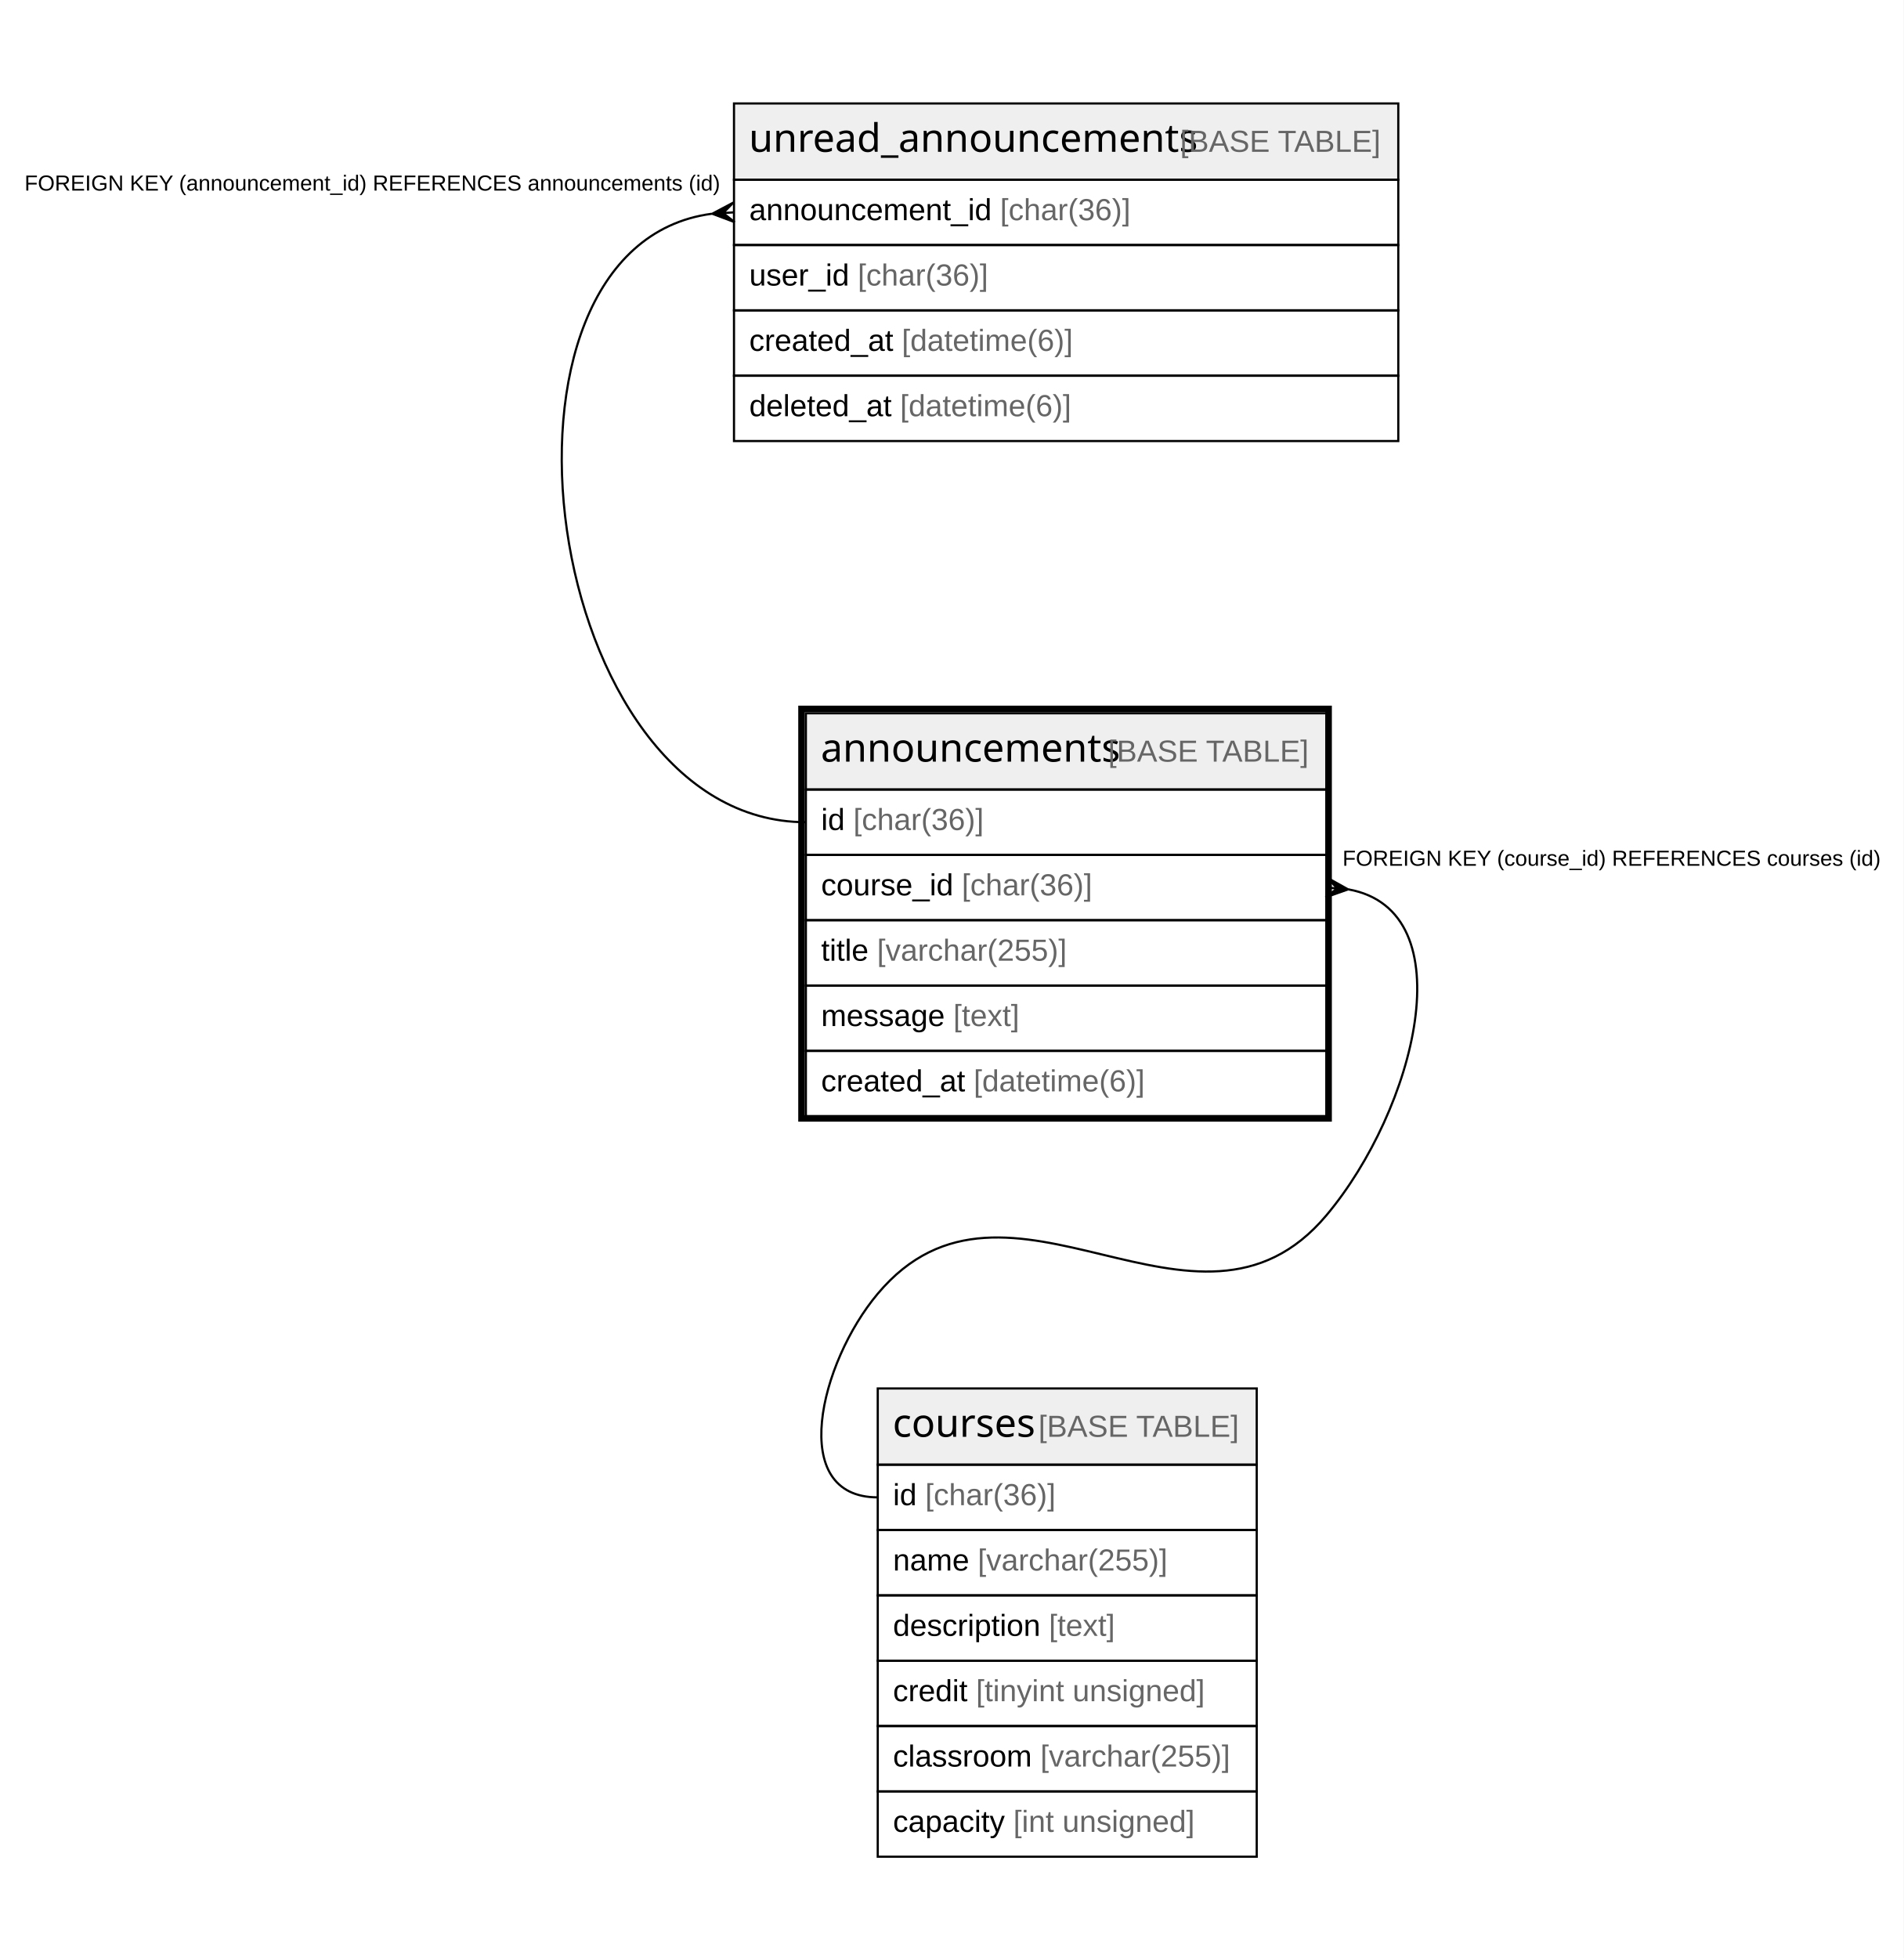
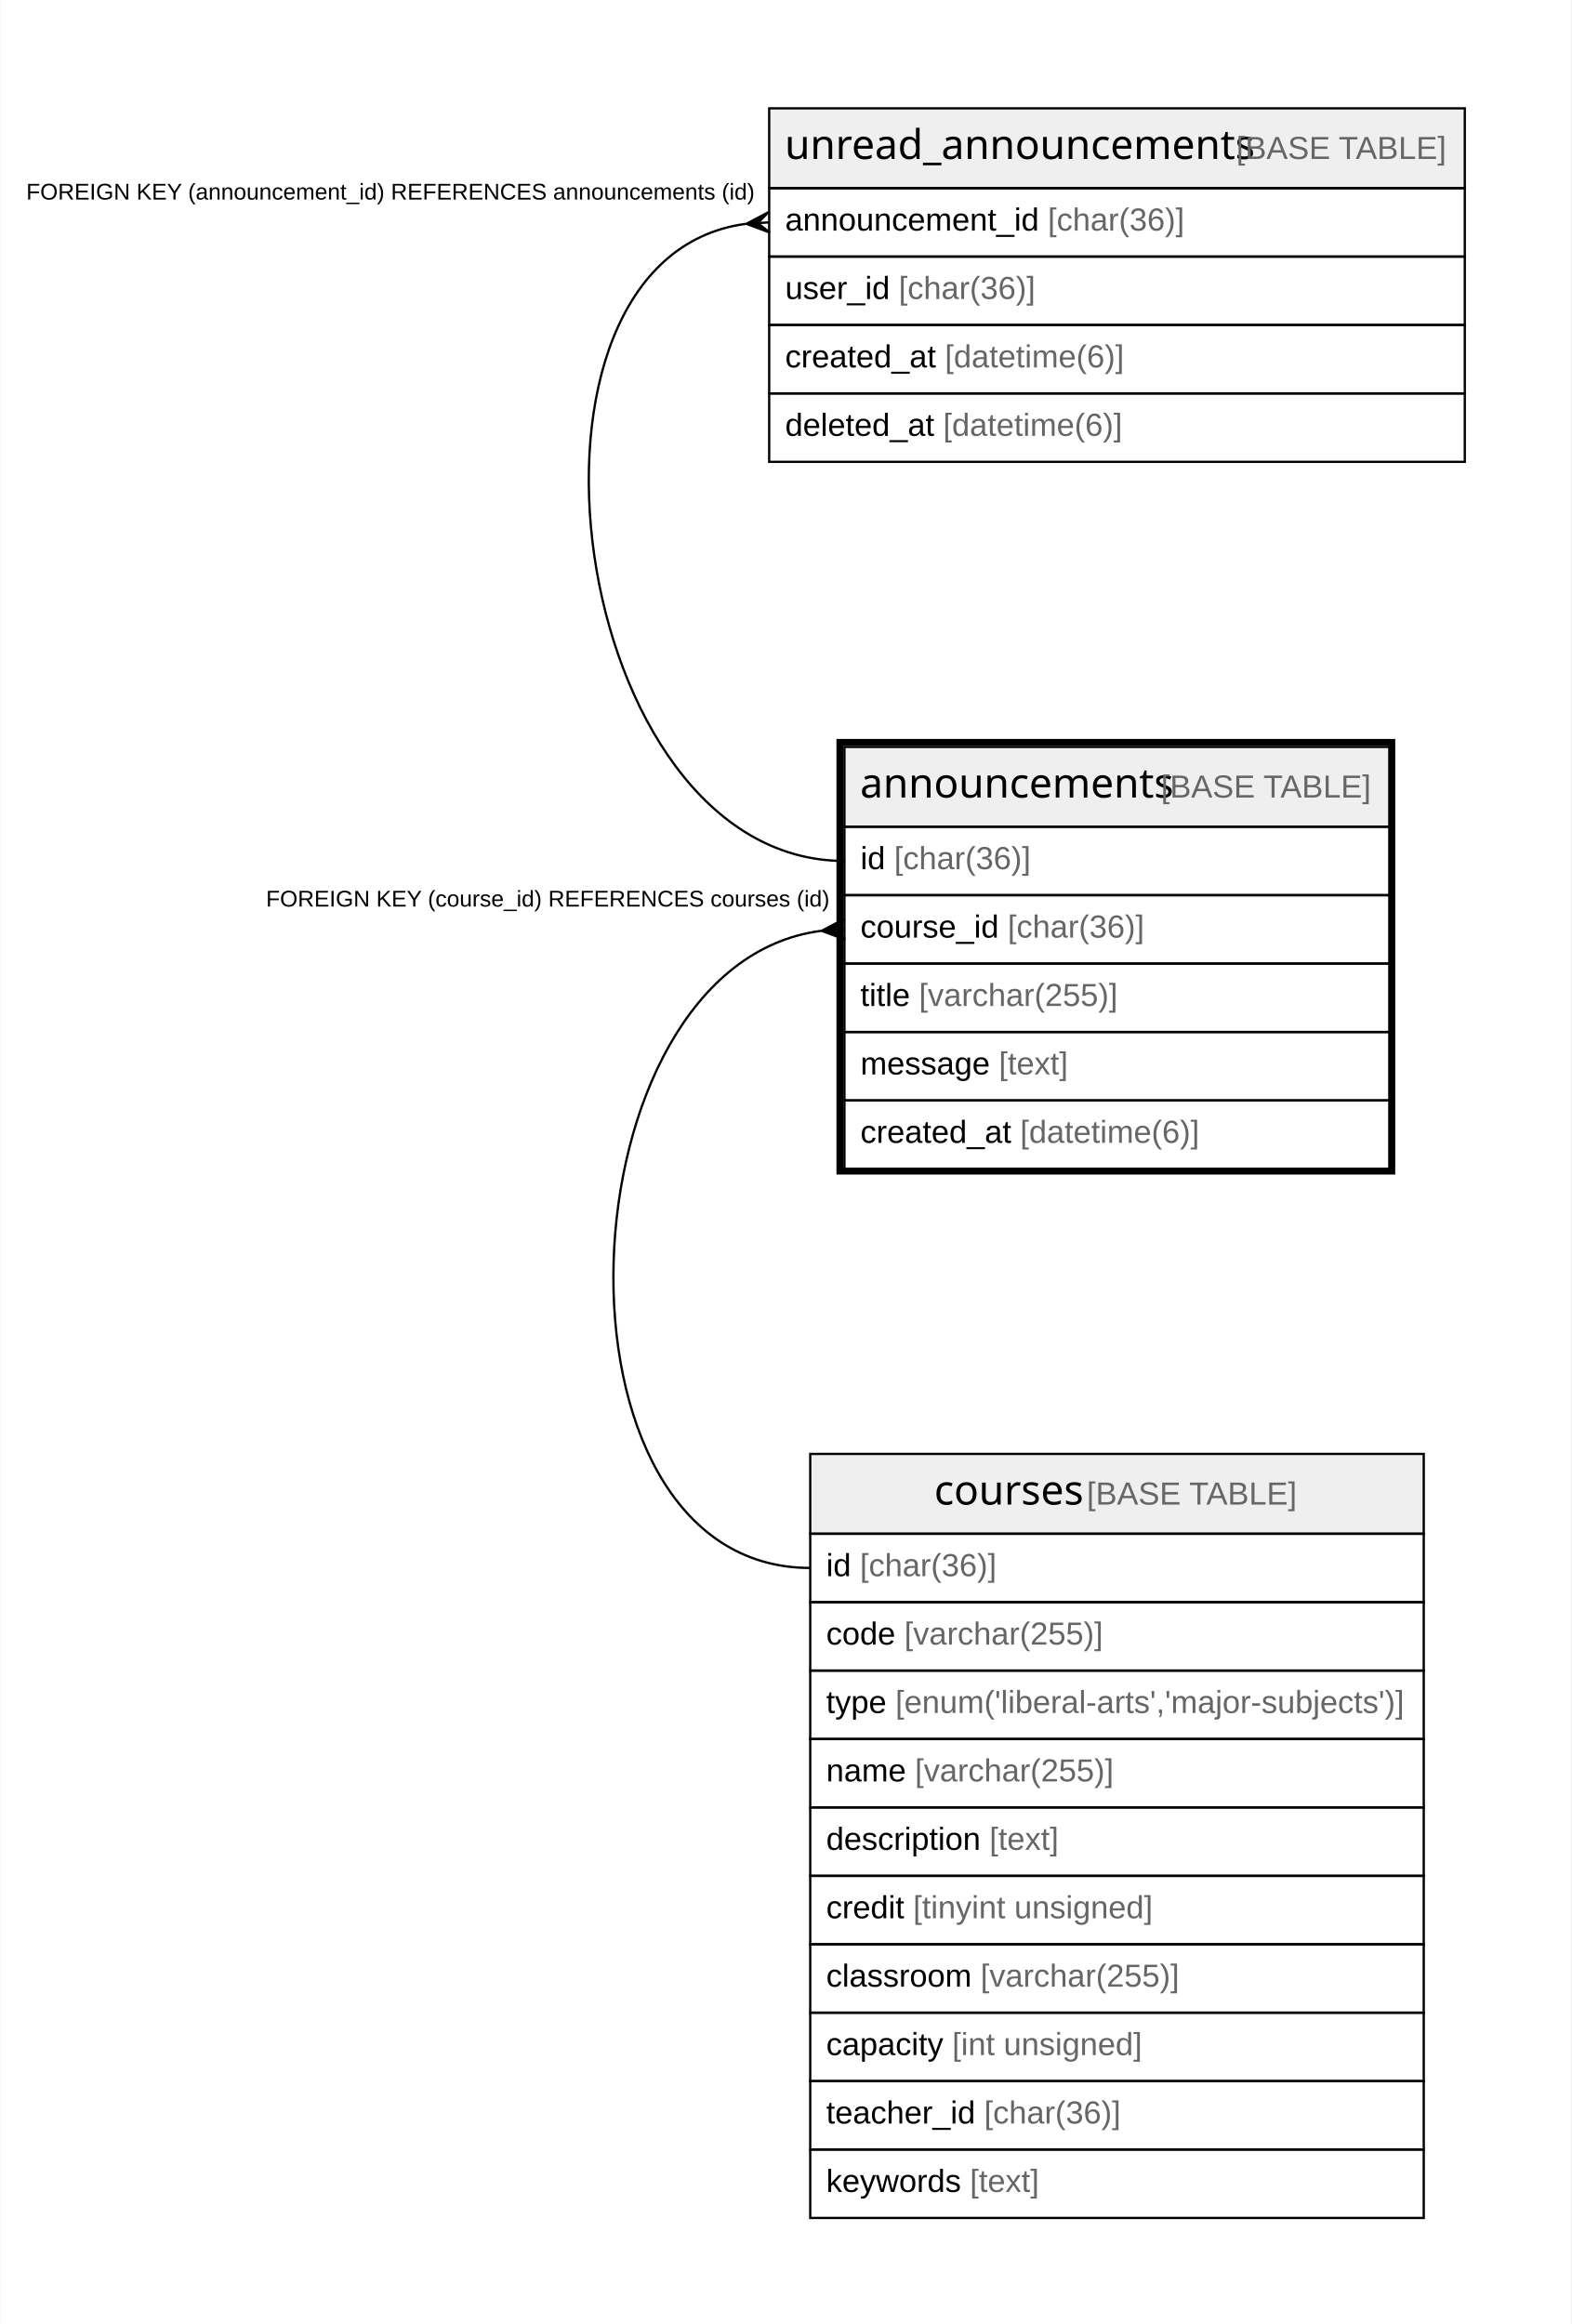
- <svg xmlns="http://www.w3.org/2000/svg" width="874pt" height="899pt" viewBox="0.00 0.00 874.00 899.00">
-   <g id="graph0" class="graph" transform="scale(1 1) rotate(0) translate(4 895)">
-     <polygon fill="#ffffff" stroke="transparent" points="-4,4 -4,-895 870,-895 870,4 -4,4" />
+ <svg xmlns="http://www.w3.org/2000/svg" width="689pt" height="1019pt" viewBox="0.00 0.00 688.50 1019.00">
+   <g id="graph0" class="graph" transform="scale(1 1) rotate(0) translate(4 1015)">
+     <polygon fill="#ffffff" stroke="transparent" points="-4,4 -4,-1015 684.5,-1015 684.5,4 -4,4" />
    <g id="node1" class="node">
-       <polygon fill="#efefef" stroke="transparent" points="366,-532.5 366,-567.5 605,-567.5 605,-532.5 366,-532.5" />
-       <polygon fill="none" stroke="#000000" points="366,-532.5 366,-567.5 605,-567.5 605,-532.5 366,-532.5" />
-       <text text-anchor="start" x="372.848" y="-545.3" font-family="Arial Bold" font-size="18.00" fill="#000000">announcements</text>
-       <text text-anchor="start" x="500.898" y="-545.3" font-family="Arial" font-size="14.00" fill="#000000"> </text>
-       <text text-anchor="start" x="504.789" y="-545.3" font-family="Arial" font-size="14.00" fill="#666666">[BASE TABLE]</text>
+       <polygon fill="#efefef" stroke="transparent" points="366,-652.5 366,-687.5 605,-687.5 605,-652.5 366,-652.5" />
+       <polygon fill="none" stroke="#000000" points="366,-652.5 366,-687.5 605,-687.5 605,-652.5 366,-652.5" />
+       <text text-anchor="start" x="372.848" y="-665.3" font-family="Arial Bold" font-size="18.00" fill="#000000">announcements</text>
+       <text text-anchor="start" x="500.898" y="-665.3" font-family="Arial" font-size="14.00" fill="#000000"> </text>
+       <text text-anchor="start" x="504.789" y="-665.3" font-family="Arial" font-size="14.00" fill="#666666">[BASE TABLE]</text>
+       <polygon fill="none" stroke="#000000" points="366,-622.5 366,-652.5 605,-652.5 605,-622.5 366,-622.5" />
+       <text text-anchor="start" x="373" y="-633.9" font-family="Arial" font-size="14.00" fill="#000000">id </text>
+       <text text-anchor="start" x="387.78" y="-633.9" font-family="Arial" font-size="14.00" fill="#666666">[char(36)]</text>
+       <polygon fill="none" stroke="#000000" points="366,-592.5 366,-622.5 605,-622.5 605,-592.5 366,-592.5" />
+       <text text-anchor="start" x="373" y="-603.9" font-family="Arial" font-size="14.00" fill="#000000">course_id </text>
+       <text text-anchor="start" x="437.571" y="-603.9" font-family="Arial" font-size="14.00" fill="#666666">[char(36)]</text>
+       <polygon fill="none" stroke="#000000" points="366,-562.5 366,-592.5 605,-592.5 605,-562.5 366,-562.5" />
+       <text text-anchor="start" x="373" y="-573.9" font-family="Arial" font-size="14.00" fill="#000000">title </text>
+       <text text-anchor="start" x="398.668" y="-573.9" font-family="Arial" font-size="14.00" fill="#666666">[varchar(255)]</text>
+       <polygon fill="none" stroke="#000000" points="366,-532.5 366,-562.5 605,-562.5 605,-532.5 366,-532.5" />
+       <text text-anchor="start" x="373" y="-543.9" font-family="Arial" font-size="14.00" fill="#000000">message </text>
+       <text text-anchor="start" x="433.682" y="-543.9" font-family="Arial" font-size="14.00" fill="#666666">[text]</text>
      <polygon fill="none" stroke="#000000" points="366,-502.5 366,-532.5 605,-532.5 605,-502.5 366,-502.5" />
-       <text text-anchor="start" x="373" y="-513.9" font-family="Arial" font-size="14.00" fill="#000000">id </text>
-       <text text-anchor="start" x="387.78" y="-513.9" font-family="Arial" font-size="14.00" fill="#666666">[char(36)]</text>
-       <polygon fill="none" stroke="#000000" points="366,-472.5 366,-502.5 605,-502.5 605,-472.5 366,-472.5" />
-       <text text-anchor="start" x="373" y="-483.9" font-family="Arial" font-size="14.00" fill="#000000">course_id </text>
-       <text text-anchor="start" x="437.571" y="-483.9" font-family="Arial" font-size="14.00" fill="#666666">[char(36)]</text>
-       <polygon fill="none" stroke="#000000" points="366,-442.5 366,-472.5 605,-472.5 605,-442.5 366,-442.5" />
-       <text text-anchor="start" x="373" y="-453.9" font-family="Arial" font-size="14.00" fill="#000000">title </text>
-       <text text-anchor="start" x="398.668" y="-453.9" font-family="Arial" font-size="14.00" fill="#666666">[varchar(255)]</text>
-       <polygon fill="none" stroke="#000000" points="366,-412.5 366,-442.5 605,-442.5 605,-412.5 366,-412.5" />
-       <text text-anchor="start" x="373" y="-423.9" font-family="Arial" font-size="14.00" fill="#000000">message </text>
-       <text text-anchor="start" x="433.682" y="-423.9" font-family="Arial" font-size="14.00" fill="#666666">[text]</text>
-       <polygon fill="none" stroke="#000000" points="366,-382.5 366,-412.5 605,-412.5 605,-382.5 366,-382.5" />
-       <text text-anchor="start" x="373" y="-393.9" font-family="Arial" font-size="14.00" fill="#000000">created_at </text>
-       <text text-anchor="start" x="443.028" y="-393.9" font-family="Arial" font-size="14.00" fill="#666666">[datetime(6)]</text>
-       <polygon fill="none" stroke="#000000" stroke-width="3" points="364,-381.5 364,-569.5 606,-569.5 606,-381.5 364,-381.5" />
+       <text text-anchor="start" x="373" y="-513.9" font-family="Arial" font-size="14.00" fill="#000000">created_at </text>
+       <text text-anchor="start" x="443.028" y="-513.9" font-family="Arial" font-size="14.00" fill="#666666">[datetime(6)]</text>
+       <polygon fill="none" stroke="#000000" stroke-width="3" points="364,-501.5 364,-689.5 606,-689.5 606,-501.5 364,-501.5" />
    </g>
    <g id="node3" class="node">
-       <polygon fill="#efefef" stroke="transparent" points="399,-222.5 399,-257.5 573,-257.5 573,-222.5 399,-222.5" />
-       <polygon fill="none" stroke="#000000" points="399,-222.5 399,-257.5 573,-257.5 573,-222.5 399,-222.5" />
-       <text text-anchor="start" x="405.868" y="-235.3" font-family="Arial Bold" font-size="18.00" fill="#000000">courses</text>
-       <text text-anchor="start" x="468.878" y="-235.3" font-family="Arial" font-size="14.00" fill="#000000"> </text>
-       <text text-anchor="start" x="472.769" y="-235.3" font-family="Arial" font-size="14.00" fill="#666666">[BASE TABLE]</text>
-       <polygon fill="none" stroke="#000000" points="399,-192.5 399,-222.5 573,-222.5 573,-192.5 399,-192.5" />
-       <text text-anchor="start" x="406" y="-203.9" font-family="Arial" font-size="14.00" fill="#000000">id </text>
-       <text text-anchor="start" x="420.78" y="-203.9" font-family="Arial" font-size="14.00" fill="#666666">[char(36)]</text>
-       <polygon fill="none" stroke="#000000" points="399,-162.5 399,-192.5 573,-192.5 573,-162.5 399,-162.5" />
-       <text text-anchor="start" x="406" y="-173.9" font-family="Arial" font-size="14.00" fill="#000000">name </text>
-       <text text-anchor="start" x="444.899" y="-173.9" font-family="Arial" font-size="14.00" fill="#666666">[varchar(255)]</text>
-       <polygon fill="none" stroke="#000000" points="399,-132.5 399,-162.5 573,-162.5 573,-132.5 399,-132.5" />
-       <text text-anchor="start" x="406" y="-143.9" font-family="Arial" font-size="14.00" fill="#000000">description </text>
-       <text text-anchor="start" x="477.568" y="-143.9" font-family="Arial" font-size="14.00" fill="#666666">[text]</text>
-       <polygon fill="none" stroke="#000000" points="399,-102.5 399,-132.5 573,-132.5 573,-102.5 399,-102.5" />
-       <text text-anchor="start" x="406" y="-113.9" font-family="Arial" font-size="14.00" fill="#000000">credit </text>
-       <text text-anchor="start" x="444.114" y="-113.9" font-family="Arial" font-size="14.00" fill="#666666">[tinyint unsigned]</text>
-       <polygon fill="none" stroke="#000000" points="399,-72.5 399,-102.5 573,-102.5 573,-72.5 399,-72.5" />
-       <text text-anchor="start" x="406" y="-83.9" font-family="Arial" font-size="14.00" fill="#000000">classroom </text>
-       <text text-anchor="start" x="473.666" y="-83.9" font-family="Arial" font-size="14.00" fill="#666666">[varchar(255)]</text>
-       <polygon fill="none" stroke="#000000" points="399,-42.5 399,-72.5 573,-72.5 573,-42.5 399,-42.5" />
-       <text text-anchor="start" x="406" y="-53.9" font-family="Arial" font-size="14.00" fill="#000000">capacity </text>
-       <text text-anchor="start" x="461.236" y="-53.9" font-family="Arial" font-size="14.00" fill="#666666">[int unsigned]</text>
+       <polygon fill="#efefef" stroke="transparent" points="351,-342.5 351,-377.5 620,-377.5 620,-342.5 351,-342.5" />
+       <polygon fill="none" stroke="#000000" points="351,-342.5 351,-377.5 620,-377.5 620,-342.5 351,-342.5" />
+       <text text-anchor="start" x="405.368" y="-355.3" font-family="Arial Bold" font-size="18.00" fill="#000000">courses</text>
+       <text text-anchor="start" x="468.378" y="-355.3" font-family="Arial" font-size="14.00" fill="#000000"> </text>
+       <text text-anchor="start" x="472.269" y="-355.3" font-family="Arial" font-size="14.00" fill="#666666">[BASE TABLE]</text>
+       <polygon fill="none" stroke="#000000" points="351,-312.5 351,-342.5 620,-342.5 620,-312.5 351,-312.5" />
+       <text text-anchor="start" x="358" y="-323.9" font-family="Arial" font-size="14.00" fill="#000000">id </text>
+       <text text-anchor="start" x="372.78" y="-323.9" font-family="Arial" font-size="14.00" fill="#666666">[char(36)]</text>
+       <polygon fill="none" stroke="#000000" points="351,-282.5 351,-312.5 620,-312.5 620,-282.5 351,-282.5" />
+       <text text-anchor="start" x="358" y="-293.9" font-family="Arial" font-size="14.00" fill="#000000">code </text>
+       <text text-anchor="start" x="392.238" y="-293.9" font-family="Arial" font-size="14.00" fill="#666666">[varchar(255)]</text>
+       <polygon fill="none" stroke="#000000" points="351,-252.5 351,-282.5 620,-282.5 620,-252.5 351,-252.5" />
+       <text text-anchor="start" x="357.98" y="-263.9" font-family="Arial" font-size="14.00" fill="#000000">type </text>
+       <text text-anchor="start" x="388.327" y="-263.9" font-family="Arial" font-size="14.00" fill="#666666">[enum('liberal-arts','major-subjects')]</text>
+       <polygon fill="none" stroke="#000000" points="351,-222.5 351,-252.5 620,-252.5 620,-222.5 351,-222.5" />
+       <text text-anchor="start" x="358" y="-233.9" font-family="Arial" font-size="14.00" fill="#000000">name </text>
+       <text text-anchor="start" x="396.899" y="-233.9" font-family="Arial" font-size="14.00" fill="#666666">[varchar(255)]</text>
+       <polygon fill="none" stroke="#000000" points="351,-192.5 351,-222.5 620,-222.5 620,-192.5 351,-192.5" />
+       <text text-anchor="start" x="358" y="-203.9" font-family="Arial" font-size="14.00" fill="#000000">description </text>
+       <text text-anchor="start" x="429.568" y="-203.9" font-family="Arial" font-size="14.00" fill="#666666">[text]</text>
+       <polygon fill="none" stroke="#000000" points="351,-162.5 351,-192.5 620,-192.5 620,-162.5 351,-162.5" />
+       <text text-anchor="start" x="358" y="-173.9" font-family="Arial" font-size="14.00" fill="#000000">credit </text>
+       <text text-anchor="start" x="396.114" y="-173.9" font-family="Arial" font-size="14.00" fill="#666666">[tinyint unsigned]</text>
+       <polygon fill="none" stroke="#000000" points="351,-132.5 351,-162.5 620,-162.5 620,-132.5 351,-132.5" />
+       <text text-anchor="start" x="358" y="-143.9" font-family="Arial" font-size="14.00" fill="#000000">classroom </text>
+       <text text-anchor="start" x="425.666" y="-143.9" font-family="Arial" font-size="14.00" fill="#666666">[varchar(255)]</text>
+       <polygon fill="none" stroke="#000000" points="351,-102.5 351,-132.5 620,-132.5 620,-102.5 351,-102.5" />
+       <text text-anchor="start" x="358" y="-113.9" font-family="Arial" font-size="14.00" fill="#000000">capacity </text>
+       <text text-anchor="start" x="413.236" y="-113.9" font-family="Arial" font-size="14.00" fill="#666666">[int unsigned]</text>
+       <polygon fill="none" stroke="#000000" points="351,-72.5 351,-102.5 620,-102.5 620,-72.5 351,-72.5" />
+       <text text-anchor="start" x="358" y="-83.9" font-family="Arial" font-size="14.00" fill="#000000">teacher_id </text>
+       <text text-anchor="start" x="427.244" y="-83.9" font-family="Arial" font-size="14.00" fill="#666666">[char(36)]</text>
+       <polygon fill="none" stroke="#000000" points="351,-42.5 351,-72.5 620,-72.5 620,-42.5 351,-42.5" />
+       <text text-anchor="start" x="358" y="-53.9" font-family="Arial" font-size="14.00" fill="#000000">keywords </text>
+       <text text-anchor="start" x="421.006" y="-53.9" font-family="Arial" font-size="14.00" fill="#666666">[text]</text>
    </g>
    <g id="edge2" class="edge">
-       <path fill="none" stroke="#000000" d="M615.172,-486.633C669.222,-476.784 645.681,-385.407 605,-337 545.203,-265.847 458.797,-372.153 399,-301 372.264,-269.187 357.444,-207.5 399,-207.5" />
-       <polygon fill="#000000" stroke="#000000" points="614.964,-486.651 604.618,-483.016 609.982,-487.075 605,-487.5 605,-487.5 605,-487.5 609.982,-487.075 605.382,-491.984 614.964,-486.651 614.964,-486.651" />
-       <text text-anchor="start" x="612.386" y="-497.5" font-family="Arial" font-size="10.00" fill="#000000">FOREIGN KEY (course_id) REFERENCES courses (id)</text>
+       <path fill="none" stroke="#000000" d="M355.676,-606.839C240.639,-591.865 229.906,-327.5 351,-327.5" />
+       <polygon fill="#000000" stroke="#000000" points="356.02,-606.861 365.712,-611.991 361.01,-607.181 366,-607.5 366,-607.5 366,-607.5 361.01,-607.181 366.288,-603.009 356.02,-606.861 356.02,-606.861" />
+       <text text-anchor="start" x="112.386" y="-617.5" font-family="Arial" font-size="10.00" fill="#000000">FOREIGN KEY (course_id) REFERENCES courses (id)</text>
    </g>
    <g id="node2" class="node">
-       <polygon fill="#efefef" stroke="transparent" points="333,-812.5 333,-847.5 638,-847.5 638,-812.5 333,-812.5" />
-       <polygon fill="none" stroke="#000000" points="333,-812.5 333,-847.5 638,-847.5 638,-812.5 333,-812.5" />
-       <text text-anchor="start" x="339.833" y="-825.3" font-family="Arial Bold" font-size="18.00" fill="#000000">unread_announcements</text>
-       <text text-anchor="start" x="533.913" y="-825.3" font-family="Arial" font-size="14.00" fill="#000000"> </text>
-       <text text-anchor="start" x="537.803" y="-825.3" font-family="Arial" font-size="14.00" fill="#666666">[BASE TABLE]</text>
-       <polygon fill="none" stroke="#000000" points="333,-782.5 333,-812.5 638,-812.5 638,-782.5 333,-782.5" />
-       <text text-anchor="start" x="340" y="-793.9" font-family="Arial" font-size="14.00" fill="#000000">announcement_id </text>
-       <text text-anchor="start" x="455.157" y="-793.9" font-family="Arial" font-size="14.00" fill="#666666">[char(36)]</text>
-       <polygon fill="none" stroke="#000000" points="333,-752.5 333,-782.5 638,-782.5 638,-752.5 333,-752.5" />
-       <text text-anchor="start" x="340" y="-763.9" font-family="Arial" font-size="14.00" fill="#000000">user_id </text>
-       <text text-anchor="start" x="389.788" y="-763.9" font-family="Arial" font-size="14.00" fill="#666666">[char(36)]</text>
-       <polygon fill="none" stroke="#000000" points="333,-722.5 333,-752.5 638,-752.5 638,-722.5 333,-722.5" />
-       <text text-anchor="start" x="340" y="-733.9" font-family="Arial" font-size="14.00" fill="#000000">created_at </text>
-       <text text-anchor="start" x="410.028" y="-733.9" font-family="Arial" font-size="14.00" fill="#666666">[datetime(6)]</text>
-       <polygon fill="none" stroke="#000000" points="333,-692.5 333,-722.5 638,-722.5 638,-692.5 333,-692.5" />
-       <text text-anchor="start" x="340" y="-703.9" font-family="Arial" font-size="14.00" fill="#000000">deleted_at </text>
-       <text text-anchor="start" x="409.257" y="-703.9" font-family="Arial" font-size="14.00" fill="#666666">[datetime(6)]</text>
+       <polygon fill="#efefef" stroke="transparent" points="333,-932.5 333,-967.5 638,-967.5 638,-932.5 333,-932.5" />
+       <polygon fill="none" stroke="#000000" points="333,-932.5 333,-967.5 638,-967.5 638,-932.5 333,-932.5" />
+       <text text-anchor="start" x="339.833" y="-945.3" font-family="Arial Bold" font-size="18.00" fill="#000000">unread_announcements</text>
+       <text text-anchor="start" x="533.913" y="-945.3" font-family="Arial" font-size="14.00" fill="#000000"> </text>
+       <text text-anchor="start" x="537.803" y="-945.3" font-family="Arial" font-size="14.00" fill="#666666">[BASE TABLE]</text>
+       <polygon fill="none" stroke="#000000" points="333,-902.5 333,-932.5 638,-932.5 638,-902.5 333,-902.5" />
+       <text text-anchor="start" x="340" y="-913.9" font-family="Arial" font-size="14.00" fill="#000000">announcement_id </text>
+       <text text-anchor="start" x="455.157" y="-913.9" font-family="Arial" font-size="14.00" fill="#666666">[char(36)]</text>
+       <polygon fill="none" stroke="#000000" points="333,-872.5 333,-902.5 638,-902.5 638,-872.5 333,-872.5" />
+       <text text-anchor="start" x="340" y="-883.9" font-family="Arial" font-size="14.00" fill="#000000">user_id </text>
+       <text text-anchor="start" x="389.788" y="-883.9" font-family="Arial" font-size="14.00" fill="#666666">[char(36)]</text>
+       <polygon fill="none" stroke="#000000" points="333,-842.5 333,-872.5 638,-872.5 638,-842.5 333,-842.5" />
+       <text text-anchor="start" x="340" y="-853.9" font-family="Arial" font-size="14.00" fill="#000000">created_at </text>
+       <text text-anchor="start" x="410.028" y="-853.9" font-family="Arial" font-size="14.00" fill="#666666">[datetime(6)]</text>
+       <polygon fill="none" stroke="#000000" points="333,-812.5 333,-842.5 638,-842.5 638,-812.5 333,-812.5" />
+       <text text-anchor="start" x="340" y="-823.9" font-family="Arial" font-size="14.00" fill="#000000">deleted_at </text>
+       <text text-anchor="start" x="409.257" y="-823.9" font-family="Arial" font-size="14.00" fill="#666666">[datetime(6)]</text>
    </g>
    <g id="edge1" class="edge">
-       <path fill="none" stroke="#000000" d="M322.733,-796.839C209.637,-781.865 244.243,-517.5 366,-517.5" />
-       <polygon fill="#000000" stroke="#000000" points="323.021,-796.857 332.711,-801.991 328.01,-797.179 333,-797.5 333,-797.5 333,-797.5 328.01,-797.179 333.289,-793.009 323.021,-796.857 323.021,-796.857" />
-       <text text-anchor="start" x="7.253" y="-807.5" font-family="Arial" font-size="10.00" fill="#000000">FOREIGN KEY (announcement_id) REFERENCES announcements (id)</text>
+       <path fill="none" stroke="#000000" d="M322.733,-916.839C209.637,-901.865 244.243,-637.5 366,-637.5" />
+       <polygon fill="#000000" stroke="#000000" points="323.021,-916.857 332.711,-921.991 328.01,-917.179 333,-917.5 333,-917.5 333,-917.5 328.01,-917.179 333.289,-913.009 323.021,-916.857 323.021,-916.857" />
+       <text text-anchor="start" x="7.253" y="-927.5" font-family="Arial" font-size="10.00" fill="#000000">FOREIGN KEY (announcement_id) REFERENCES announcements (id)</text>
    </g>
  </g>
</svg>
